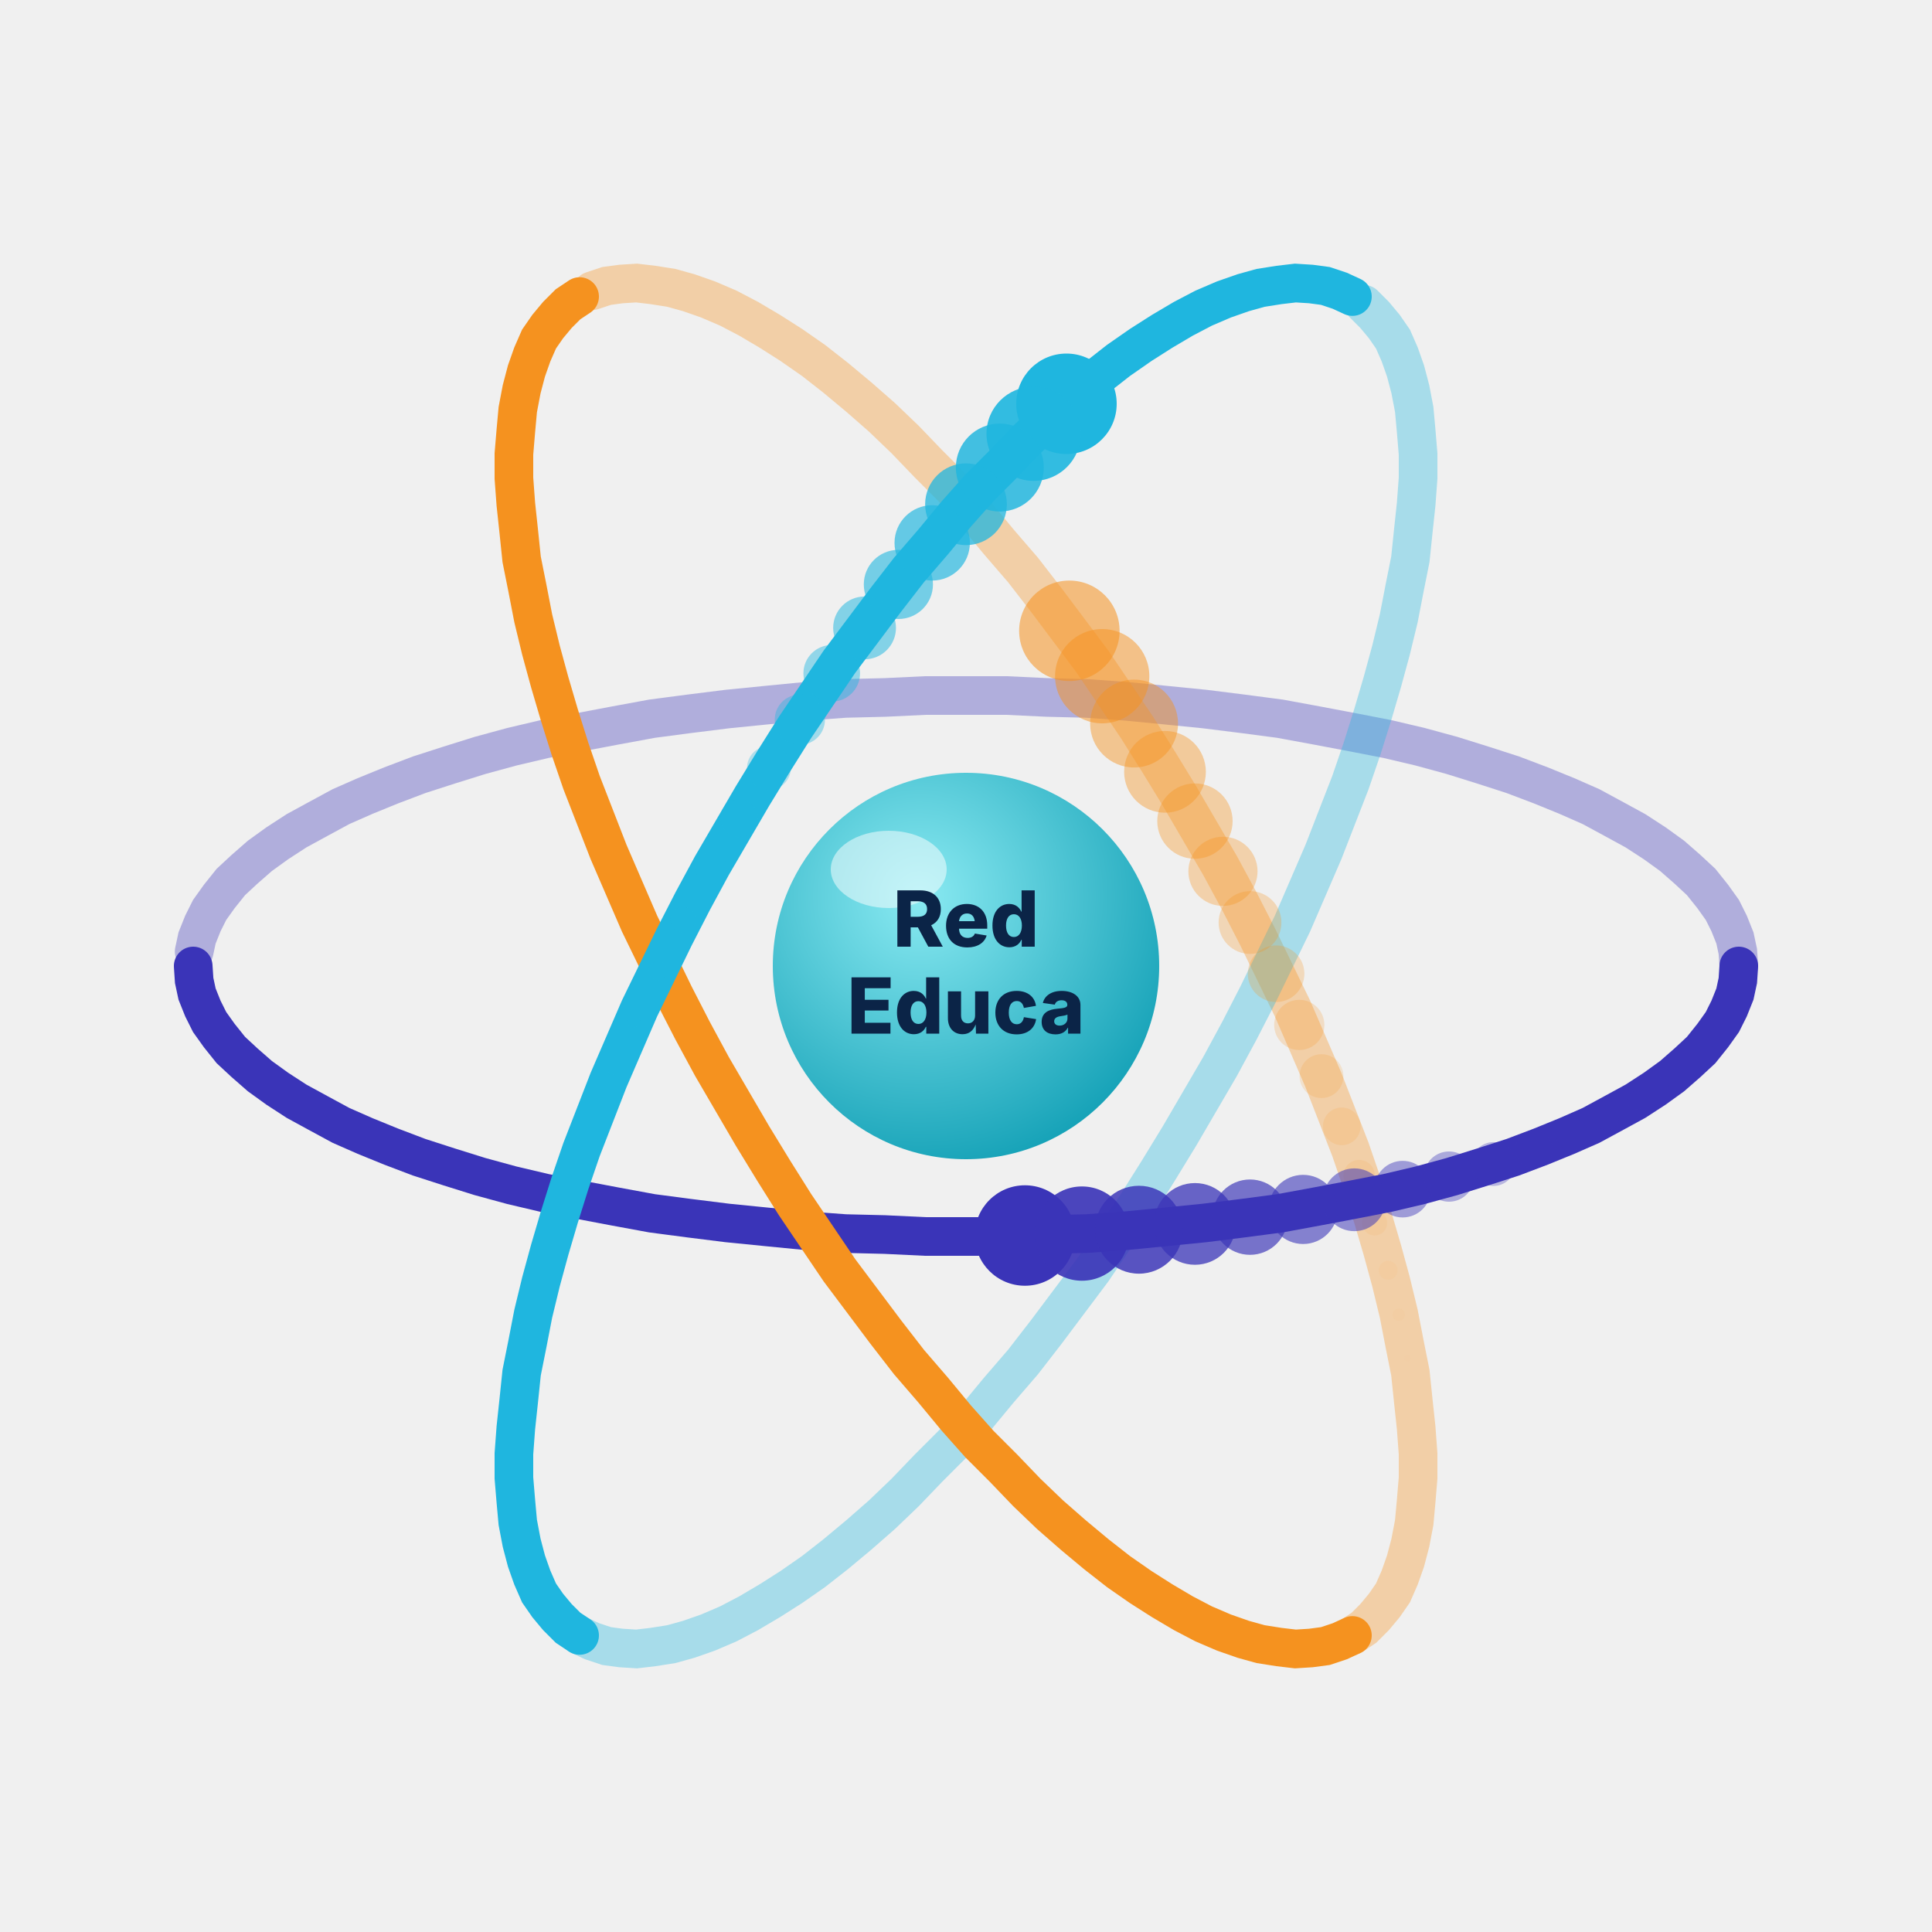
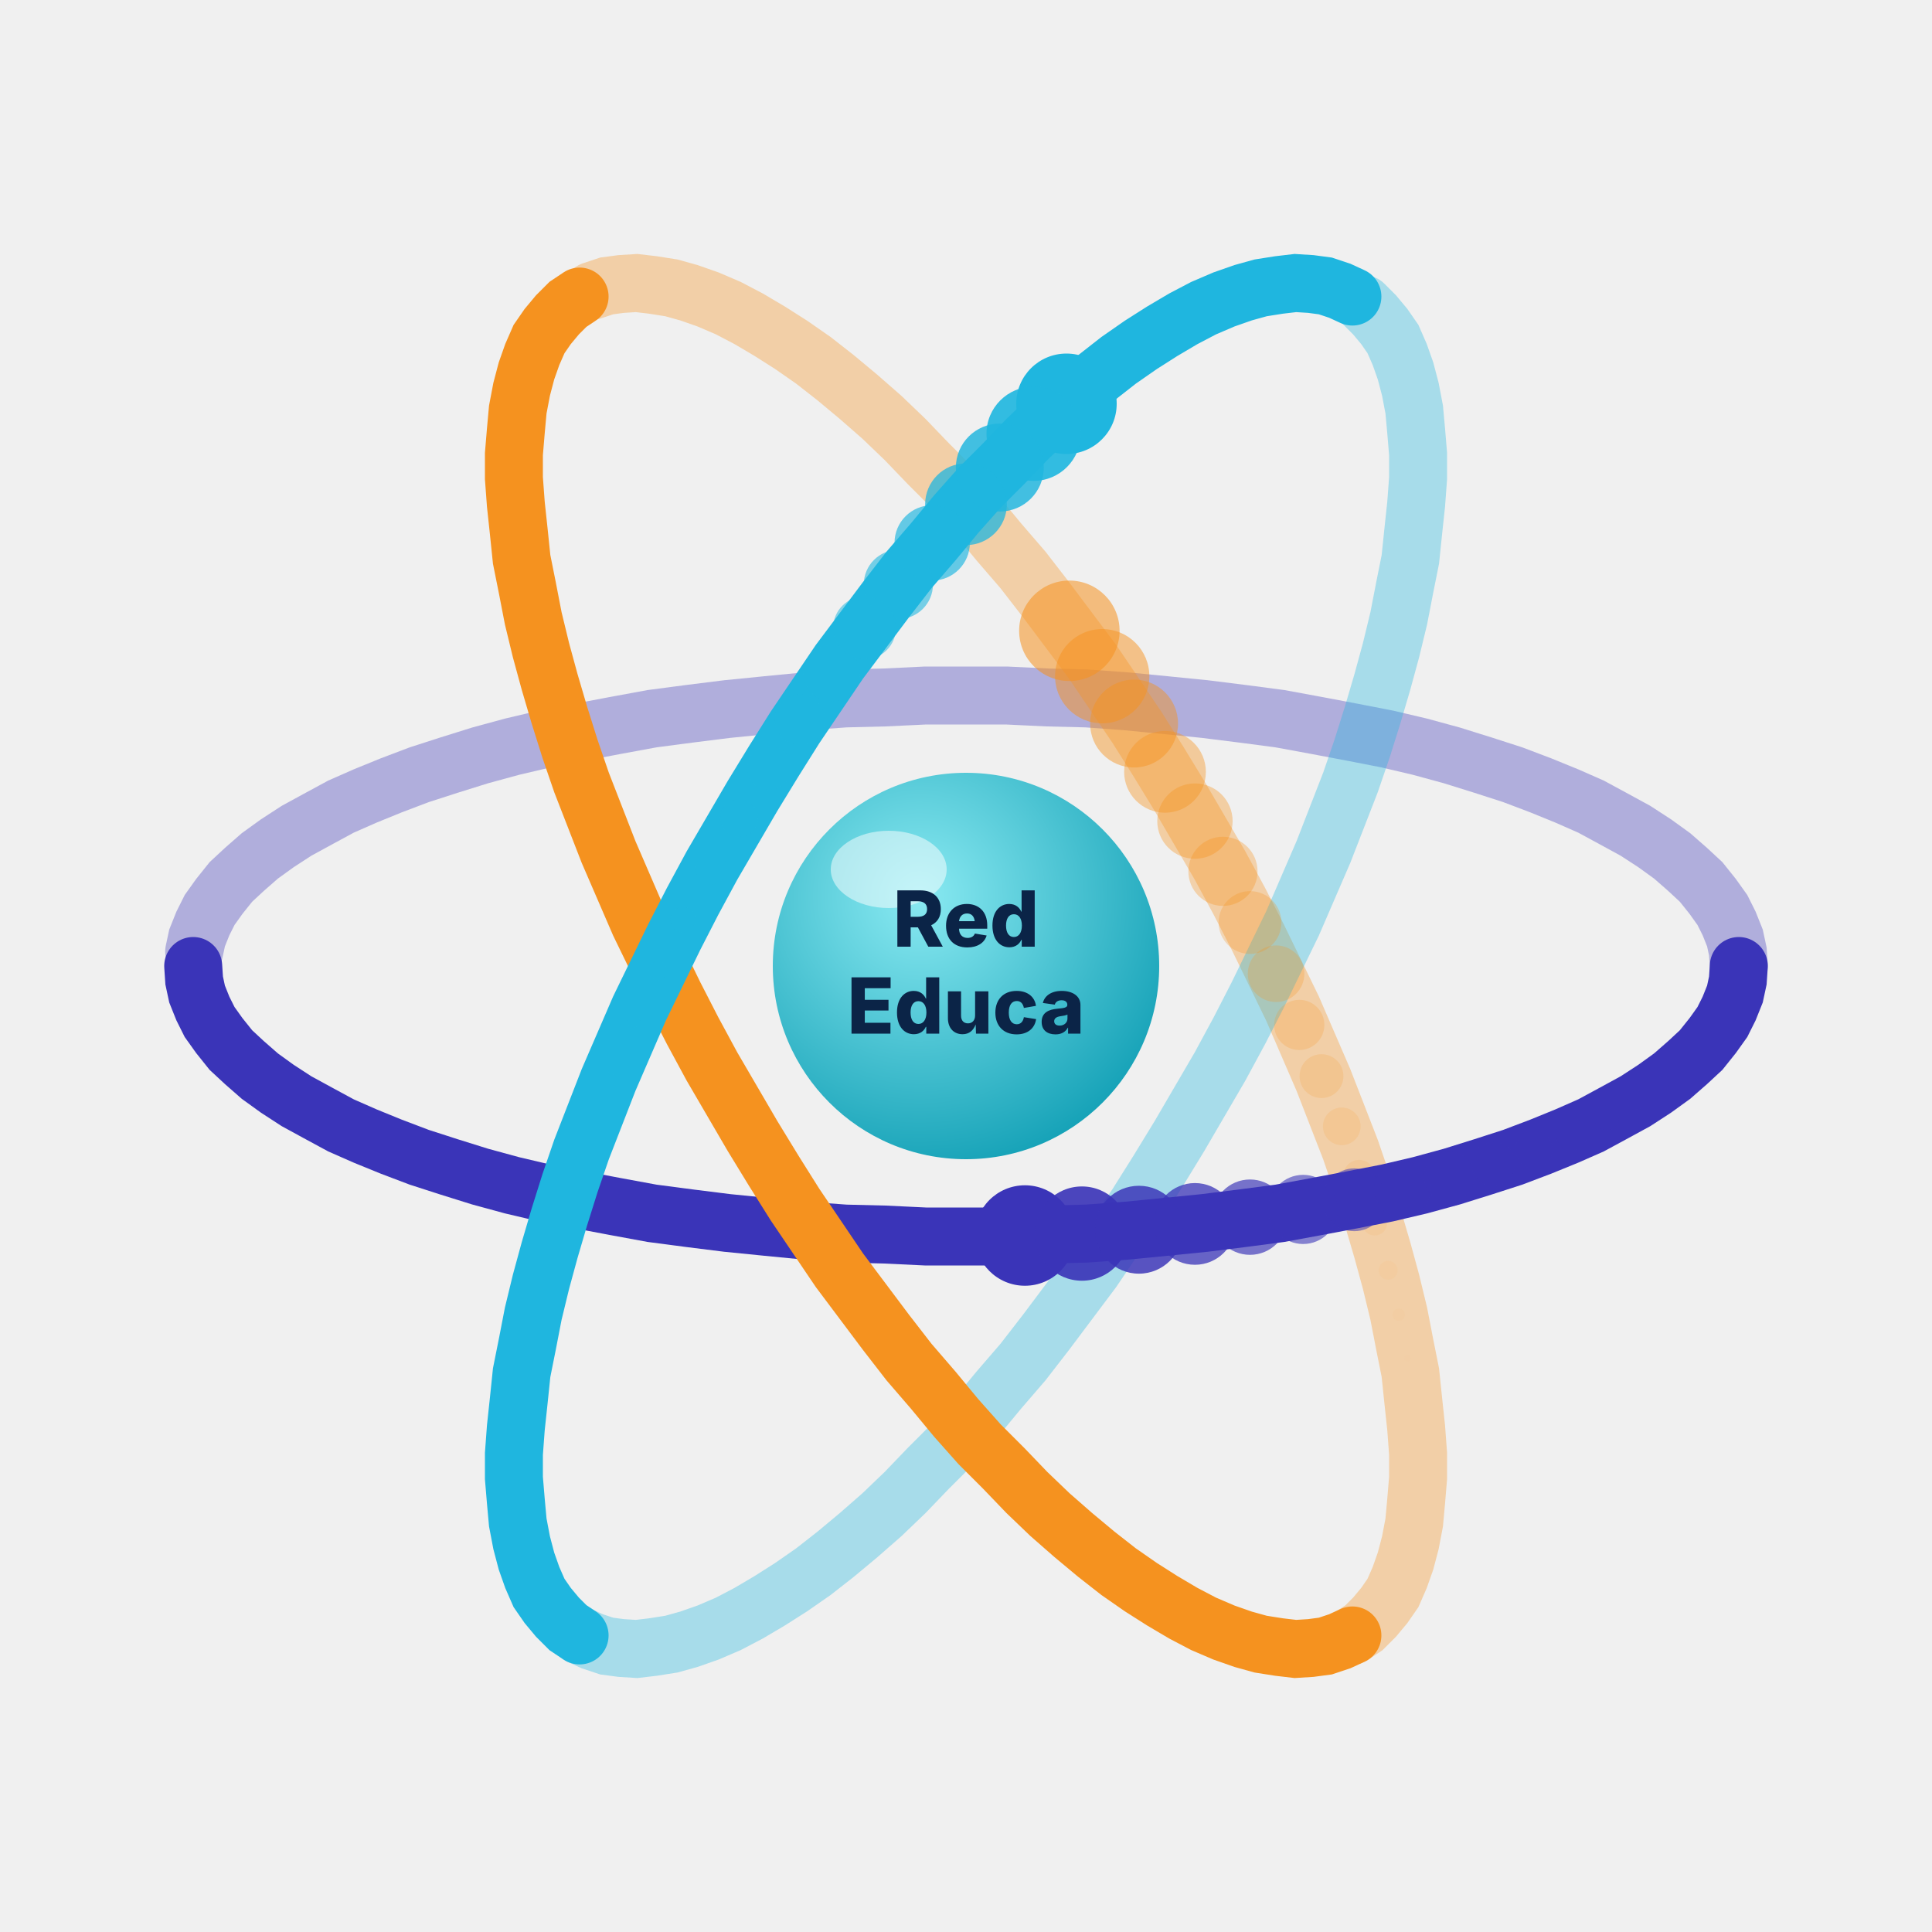
<svg xmlns="http://www.w3.org/2000/svg" viewBox="0 0 200 200">
  <defs>
    <radialGradient id="core" cx="38%" cy="32%" r="75%">
      <stop offset="0" stop-color="#8aeaf2" />
      <stop offset="1" stop-color="#119fb5" />
    </radialGradient>
  </defs>
-   <path fill="none" stroke="#3a34b8" stroke-width="4" stroke-linecap="round" opacity="0.35" d="M20.1 98.5L20.4 97.1L21.0 95.6L21.7 94.2L22.7 92.8L23.9 91.3L25.3 90.0L26.9 88.6L28.7 87.3L30.7 86.0L32.9 84.8L35.3 83.5L37.8 82.4L40.5 81.3L43.4 80.2L46.5 79.2L49.7 78.2L53.0 77.3L56.4 76.5L60.0 75.8L63.7 75.1L67.5 74.4L71.3 73.9L75.3 73.4L79.3 73.0L83.4 72.6L87.5 72.3L91.6 72.2L95.8 72.0L100.0 72.0L104.2 72.0L108.4 72.2L112.5 72.3L116.6 72.6L120.7 73.0L124.7 73.4L128.7 73.9L132.5 74.4L136.3 75.1L140.0 75.8L143.6 76.5L147.0 77.3L150.3 78.2L153.5 79.2L156.6 80.2L159.5 81.3L162.2 82.4L164.7 83.5L167.1 84.8L169.3 86.0L171.3 87.3L173.1 88.6L174.7 90.0L176.1 91.3L177.3 92.8L178.3 94.2L179.0 95.6L179.6 97.1L179.9 98.5L180.0 100.0" />
-   <path fill="none" stroke="#f5921f" stroke-width="4" stroke-linecap="round" opacity="0.35" d="M61.3 30.1L62.8 29.6L64.3 29.4L65.9 29.3L67.6 29.5L69.5 29.8L71.3 30.3L73.3 31.0L75.4 31.9L77.5 33.0L79.7 34.3L81.9 35.7L84.2 37.3L86.5 39.1L88.9 41.1L91.3 43.2L93.7 45.5L96.1 48.0L98.6 50.5L101.0 53.2L103.4 56.1L105.9 59.0L108.3 62.1L110.7 65.3L113.1 68.5L115.4 71.9L117.7 75.3L119.9 78.8L122.1 82.4L124.2 86.0L126.3 89.6L128.3 93.3L130.2 97.0L132.0 100.7L133.8 104.4L135.4 108.1L137.0 111.8L138.4 115.4L139.8 119.0L141.0 122.5L142.1 126.0L143.1 129.4L144.0 132.7L144.8 136.0L145.4 139.1L146.0 142.1L146.3 145.0L146.6 147.8L146.8 150.5L146.8 153.0L146.6 155.4L146.4 157.6L146.0 159.7L145.5 161.6L144.9 163.3L144.2 164.9L143.3 166.2L142.3 167.4L141.2 168.5L140.0 169.3" />
-   <path fill="none" stroke="#1fb6df" stroke-width="4" stroke-linecap="round" opacity="0.35" d="M141.2 31.5L142.3 32.6L143.3 33.8L144.2 35.1L144.9 36.7L145.5 38.4L146.0 40.3L146.4 42.4L146.6 44.6L146.8 47.0L146.8 49.5L146.6 52.2L146.3 55.0L146.0 57.9L145.4 60.9L144.8 64.0L144.0 67.3L143.1 70.6L142.1 74.0L141.0 77.5L139.8 81.0L138.4 84.6L137.0 88.2L135.4 91.9L133.8 95.6L132.0 99.3L130.2 103.0L128.3 106.7L126.3 110.4L124.2 114.0L122.1 117.6L119.9 121.2L117.7 124.7L115.4 128.1L113.1 131.5L110.7 134.7L108.3 137.9L105.9 141.0L103.4 143.9L101.0 146.8L98.6 149.5L96.1 152.0L93.7 154.5L91.3 156.8L88.9 158.9L86.5 160.9L84.2 162.7L81.9 164.3L79.7 165.7L77.5 167.0L75.4 168.1L73.3 169.0L71.3 169.7L69.5 170.2L67.6 170.5L65.9 170.7L64.3 170.6L62.8 170.4L61.3 169.9L60.0 169.3" />
+   <path fill="none" stroke="#3a34b8" stroke-width="6" stroke-linecap="round" opacity="0.35" d="M20.1 98.5L20.4 97.1L21.0 95.6L21.7 94.2L22.7 92.8L23.9 91.3L25.3 90.0L26.9 88.6L28.7 87.3L30.7 86.0L32.9 84.8L35.3 83.5L37.8 82.4L40.5 81.3L43.4 80.2L46.5 79.2L49.7 78.2L53.0 77.3L56.4 76.5L60.0 75.8L63.7 75.1L67.5 74.4L71.3 73.9L75.3 73.4L79.3 73.0L83.4 72.6L87.5 72.3L91.6 72.2L95.8 72.0L100.0 72.0L104.2 72.0L108.4 72.2L112.5 72.3L116.6 72.6L120.7 73.0L124.7 73.4L128.7 73.9L132.5 74.4L136.3 75.1L140.0 75.8L143.6 76.5L147.0 77.3L150.3 78.2L153.5 79.2L156.6 80.2L159.5 81.3L162.2 82.4L164.7 83.5L167.1 84.8L169.3 86.0L171.3 87.3L173.1 88.6L174.7 90.0L176.1 91.3L177.3 92.8L178.3 94.2L179.0 95.6L179.6 97.1L179.9 98.5L180.0 100.0" />
+   <path fill="none" stroke="#f5921f" stroke-width="6" stroke-linecap="round" opacity="0.35" d="M61.3 30.1L62.8 29.6L64.3 29.4L65.9 29.3L67.6 29.5L69.5 29.8L71.3 30.3L73.3 31.0L75.4 31.9L77.5 33.0L79.7 34.3L81.9 35.7L84.2 37.3L86.5 39.1L88.9 41.1L91.3 43.2L93.7 45.5L96.1 48.0L98.6 50.5L101.0 53.2L103.4 56.1L105.9 59.0L108.3 62.1L110.7 65.3L113.1 68.5L115.4 71.9L117.7 75.3L119.9 78.8L122.1 82.4L124.2 86.0L126.3 89.6L128.3 93.3L130.2 97.0L132.0 100.7L133.8 104.4L135.4 108.1L137.0 111.8L138.4 115.4L139.8 119.0L141.0 122.5L142.1 126.0L143.1 129.4L144.0 132.7L144.8 136.0L145.4 139.1L146.0 142.1L146.3 145.0L146.6 147.8L146.8 150.5L146.8 153.0L146.6 155.4L146.4 157.6L146.0 159.7L145.5 161.6L144.9 163.3L144.2 164.9L143.3 166.2L142.3 167.4L141.2 168.5L140.0 169.3" />
+   <path fill="none" stroke="#1fb6df" stroke-width="6" stroke-linecap="round" opacity="0.35" d="M141.2 31.5L142.3 32.6L143.3 33.8L144.2 35.1L144.9 36.7L145.5 38.4L146.0 40.3L146.4 42.4L146.6 44.6L146.8 47.0L146.8 49.5L146.6 52.2L146.3 55.0L146.0 57.9L145.4 60.9L144.8 64.0L144.0 67.3L143.1 70.6L142.1 74.0L141.0 77.5L139.8 81.0L138.4 84.6L137.0 88.2L135.4 91.9L133.8 95.6L132.0 99.3L130.2 103.0L128.3 106.7L126.3 110.4L124.2 114.0L122.1 117.6L119.9 121.2L117.7 124.7L115.4 128.1L113.1 131.5L110.7 134.7L108.3 137.9L105.9 141.0L103.4 143.9L101.0 146.8L98.6 149.5L96.1 152.0L93.7 154.5L91.3 156.8L88.9 158.9L86.5 160.9L84.2 162.7L81.9 164.3L79.7 165.7L77.5 167.0L75.4 168.1L73.3 169.0L71.3 169.7L69.5 170.2L67.6 170.5L65.9 170.7L64.3 170.6L62.8 170.4L61.3 169.9L60.0 169.3" />
  <circle cx="110.7" cy="65.3" r="5.20" fill="#f5921f" opacity="0.55" />
  <circle cx="114.1" cy="70.0" r="4.88" fill="#f5921f" opacity="0.50" />
  <circle cx="117.4" cy="74.9" r="4.55" fill="#f5921f" opacity="0.46" />
  <circle cx="120.6" cy="79.9" r="4.23" fill="#f5921f" opacity="0.41" />
  <circle cx="123.7" cy="85.0" r="3.90" fill="#f5921f" opacity="0.37" />
  <circle cx="126.6" cy="90.2" r="3.58" fill="#f5921f" opacity="0.33" />
  <circle cx="129.4" cy="95.5" r="3.25" fill="#f5921f" opacity="0.28" />
  <circle cx="132.1" cy="100.8" r="2.93" fill="#f5921f" opacity="0.25" />
  <circle cx="134.5" cy="106.1" r="2.60" fill="#f5921f" opacity="0.21" />
  <circle cx="136.8" cy="111.4" r="2.27" fill="#f5921f" opacity="0.17" />
  <circle cx="138.9" cy="116.6" r="1.95" fill="#f5921f" opacity="0.14" />
  <circle cx="140.7" cy="121.7" r="1.63" fill="#f5921f" opacity="0.11" />
  <circle cx="142.3" cy="126.6" r="1.30" fill="#f5921f" opacity="0.08" />
  <circle cx="143.7" cy="131.5" r="0.98" fill="#f5921f" opacity="0.05" />
  <circle cx="144.8" cy="136.1" r="0.65" fill="#f5921f" opacity="0.03" />
  <circle cx="145.7" cy="140.6" r="0.33" fill="#f5921f" opacity="0.01" />
  <g>
    <circle cx="100" cy="100" r="20" fill="url(#core)" />
    <ellipse cx="92" cy="90" rx="6" ry="4" fill="#fff" opacity="0.5" />
    <text x="100" y="98" text-anchor="middle" font-family="Inter,'Segoe UI',Arial,sans-serif" font-size="8" font-weight="800" fill="#0b2447">Red</text>
    <text x="100" y="107" text-anchor="middle" font-family="Inter,'Segoe UI',Arial,sans-serif" font-size="8" font-weight="800" fill="#0b2447">Educa</text>
  </g>
-   <path fill="none" stroke="#3a34b8" stroke-width="4" stroke-linecap="round" d="M180.0 100.0L179.9 101.5L179.6 102.9L179.0 104.4L178.3 105.8L177.3 107.2L176.1 108.7L174.7 110.0L173.1 111.4L171.3 112.7L169.3 114.0L167.1 115.2L164.7 116.5L162.2 117.6L159.5 118.7L156.6 119.8L153.5 120.8L150.3 121.8L147.0 122.7L143.6 123.5L140.0 124.2L136.3 124.9L132.5 125.6L128.7 126.1L124.7 126.6L120.7 127.0L116.6 127.4L112.5 127.7L108.4 127.8L104.2 128.0L100.0 128.0L95.8 128.0L91.6 127.8L87.5 127.7L83.4 127.4L79.3 127.0L75.3 126.6L71.3 126.1L67.5 125.6L63.7 124.9L60.0 124.2L56.4 123.5L53.0 122.7L49.7 121.8L46.5 120.8L43.4 119.8L40.5 118.7L37.8 117.6L35.3 116.5L32.9 115.2L30.7 114.0L28.7 112.7L26.9 111.4L25.3 110.0L23.9 108.7L22.7 107.2L21.7 105.8L21.0 104.4L20.4 102.9L20.1 101.5L20.0 100.0" />
-   <path fill="none" stroke="#f5921f" stroke-width="4" stroke-linecap="round" d="M140.0 169.3L138.7 169.9L137.2 170.4L135.7 170.6L134.1 170.7L132.4 170.5L130.5 170.2L128.7 169.7L126.7 169.0L124.6 168.1L122.5 167.0L120.3 165.7L118.1 164.3L115.8 162.7L113.5 160.9L111.1 158.9L108.7 156.8L106.3 154.5L103.9 152.0L101.4 149.5L99.0 146.8L96.6 143.9L94.1 141.0L91.7 137.9L89.3 134.7L86.9 131.5L84.6 128.1L82.3 124.7L80.1 121.2L77.9 117.6L75.8 114.0L73.7 110.4L71.7 106.7L69.8 103.0L68.0 99.3L66.2 95.6L64.6 91.9L63.0 88.2L61.6 84.6L60.2 81.0L59.0 77.5L57.9 74.0L56.9 70.6L56.0 67.3L55.2 64.0L54.6 60.9L54.0 57.9L53.7 55.0L53.4 52.2L53.2 49.5L53.2 47.0L53.4 44.6L53.6 42.4L54.0 40.3L54.5 38.4L55.1 36.7L55.8 35.1L56.7 33.8L57.7 32.6L58.8 31.5L60.0 30.7" />
-   <path fill="none" stroke="#1fb6df" stroke-width="4" stroke-linecap="round" d="M60.0 169.3L58.8 168.5L57.7 167.4L56.7 166.2L55.8 164.9L55.1 163.3L54.5 161.6L54.0 159.7L53.6 157.6L53.4 155.4L53.2 153.0L53.2 150.5L53.4 147.8L53.7 145.0L54.0 142.1L54.6 139.1L55.2 136.0L56.0 132.7L56.9 129.4L57.9 126.0L59.0 122.5L60.2 119.0L61.6 115.4L63.0 111.8L64.6 108.1L66.2 104.4L68.0 100.7L69.8 97.0L71.7 93.3L73.7 89.6L75.8 86.0L77.9 82.4L80.1 78.8L82.3 75.3L84.6 71.9L86.9 68.5L89.3 65.3L91.7 62.1L94.1 59.0L96.6 56.1L99.0 53.2L101.4 50.5L103.9 48.0L106.3 45.5L108.7 43.2L111.1 41.1L113.5 39.1L115.8 37.3L118.1 35.7L120.3 34.3L122.5 33.0L124.6 31.9L126.7 31.0L128.7 30.3L130.5 29.8L132.4 29.5L134.1 29.3L135.7 29.4L137.2 29.6L138.7 30.1L140.0 30.7" />
+   <path fill="none" stroke="#3a34b8" stroke-width="6" stroke-linecap="round" d="M180.0 100.0L179.9 101.5L179.6 102.9L179.0 104.4L178.3 105.8L177.3 107.2L176.1 108.7L174.7 110.0L173.1 111.4L171.3 112.7L169.3 114.0L167.1 115.2L164.7 116.5L162.2 117.6L159.5 118.7L156.6 119.8L153.5 120.8L150.3 121.8L147.0 122.7L143.6 123.5L140.0 124.2L136.3 124.9L132.5 125.6L128.7 126.1L124.7 126.6L120.7 127.0L116.6 127.4L112.5 127.7L108.4 127.8L104.2 128.0L100.0 128.0L95.8 128.0L91.6 127.8L87.5 127.7L83.4 127.4L79.3 127.0L75.3 126.6L71.3 126.1L67.5 125.6L63.7 124.9L60.0 124.2L56.4 123.5L53.0 122.7L49.7 121.8L46.5 120.8L43.4 119.8L40.5 118.7L37.8 117.6L35.3 116.5L32.9 115.2L30.7 114.0L28.7 112.7L26.9 111.4L25.3 110.0L23.9 108.7L22.7 107.2L21.7 105.8L21.0 104.4L20.4 102.9L20.1 101.5L20.0 100.0" />
+   <path fill="none" stroke="#f5921f" stroke-width="6" stroke-linecap="round" d="M140.0 169.3L138.7 169.9L137.2 170.4L135.7 170.6L134.1 170.7L132.4 170.5L130.5 170.2L128.7 169.7L126.7 169.0L124.6 168.1L122.5 167.0L120.3 165.7L118.1 164.3L115.8 162.7L113.5 160.9L111.1 158.9L108.7 156.8L106.3 154.5L103.9 152.0L101.4 149.5L99.0 146.8L96.6 143.9L94.1 141.0L91.7 137.9L89.3 134.7L86.9 131.5L84.6 128.1L82.3 124.7L80.1 121.2L77.9 117.6L75.8 114.0L73.7 110.4L71.7 106.7L69.8 103.0L68.0 99.3L66.2 95.6L64.6 91.9L63.0 88.2L61.6 84.6L60.2 81.0L59.0 77.5L57.9 74.0L56.9 70.6L56.0 67.3L55.2 64.0L54.6 60.9L54.0 57.9L53.7 55.0L53.4 52.2L53.2 49.5L53.2 47.0L53.4 44.6L53.6 42.4L54.0 40.3L54.5 38.4L55.1 36.7L55.8 35.1L56.7 33.8L57.7 32.6L58.8 31.5L60.0 30.7" />
+   <path fill="none" stroke="#1fb6df" stroke-width="6" stroke-linecap="round" d="M60.0 169.3L58.8 168.5L57.7 167.4L56.7 166.2L55.8 164.9L55.1 163.3L54.5 161.6L54.0 159.7L53.6 157.6L53.4 155.4L53.2 153.0L53.2 150.5L53.4 147.8L53.7 145.0L54.0 142.1L54.6 139.1L55.2 136.0L56.0 132.7L56.9 129.4L57.9 126.0L59.0 122.5L60.2 119.0L61.6 115.4L63.0 111.8L64.6 108.1L66.2 104.4L68.0 100.7L69.8 97.0L71.7 93.3L73.7 89.6L75.8 86.0L77.9 82.4L80.1 78.8L82.3 75.3L84.6 71.9L86.9 68.5L89.3 65.3L91.7 62.1L94.1 59.0L96.6 56.1L99.0 53.2L101.4 50.5L103.9 48.0L106.3 45.5L108.7 43.2L111.1 41.1L113.5 39.1L115.8 37.3L118.1 35.7L120.3 34.3L122.5 33.0L124.6 31.9L126.7 31.0L128.7 30.3L130.5 29.8L132.4 29.5L134.1 29.3L135.7 29.4L137.2 29.6L138.7 30.1L140.0 30.7" />
  <circle cx="106.1" cy="127.9" r="5.20" fill="#3a34b8" opacity="1.00" />
  <circle cx="112.0" cy="127.7" r="4.88" fill="#3a34b8" opacity="0.91" />
  <circle cx="117.9" cy="127.3" r="4.55" fill="#3a34b8" opacity="0.83" />
  <circle cx="123.7" cy="126.7" r="4.23" fill="#3a34b8" opacity="0.75" />
  <circle cx="129.4" cy="126.0" r="3.90" fill="#3a34b8" opacity="0.67" />
  <circle cx="134.9" cy="125.2" r="3.58" fill="#3a34b8" opacity="0.59" />
  <circle cx="140.2" cy="124.2" r="3.25" fill="#3a34b8" opacity="0.52" />
  <circle cx="145.2" cy="123.1" r="2.93" fill="#3a34b8" opacity="0.45" />
  <circle cx="150.0" cy="121.8" r="2.60" fill="#3a34b8" opacity="0.38" />
  <circle cx="154.6" cy="120.5" r="2.27" fill="#3a34b8" opacity="0.31" />
  <circle cx="158.8" cy="119.0" r="1.95" fill="#3a34b8" opacity="0.25" />
  <circle cx="162.7" cy="117.4" r="1.63" fill="#3a34b8" opacity="0.20" />
  <circle cx="166.3" cy="115.7" r="1.30" fill="#3a34b8" opacity="0.14" />
  <circle cx="169.4" cy="113.9" r="0.98" fill="#3a34b8" opacity="0.10" />
  <circle cx="172.2" cy="112.1" r="0.65" fill="#3a34b8" opacity="0.05" />
  <circle cx="174.6" cy="110.1" r="0.33" fill="#3a34b8" opacity="0.02" />
  <circle cx="110.4" cy="41.8" r="5.20" fill="#1fb6df" opacity="1.00" />
  <circle cx="107.0" cy="44.9" r="4.88" fill="#1fb6df" opacity="0.91" />
  <circle cx="103.5" cy="48.4" r="4.55" fill="#1fb6df" opacity="0.83" />
  <circle cx="100.0" cy="52.2" r="4.23" fill="#1fb6df" opacity="0.75" />
  <circle cx="96.5" cy="56.2" r="3.90" fill="#1fb6df" opacity="0.67" />
  <circle cx="93.0" cy="60.5" r="3.58" fill="#1fb6df" opacity="0.59" />
  <circle cx="89.5" cy="65.0" r="3.25" fill="#1fb6df" opacity="0.52" />
  <circle cx="86.1" cy="69.7" r="2.93" fill="#1fb6df" opacity="0.45" />
  <circle cx="82.8" cy="74.5" r="2.60" fill="#1fb6df" opacity="0.38" />
  <circle cx="79.6" cy="79.5" r="2.27" fill="#1fb6df" opacity="0.31" />
  <circle cx="76.5" cy="84.7" r="1.95" fill="#1fb6df" opacity="0.25" />
  <circle cx="73.6" cy="89.9" r="1.63" fill="#1fb6df" opacity="0.20" />
  <circle cx="70.7" cy="95.2" r="1.30" fill="#1fb6df" opacity="0.14" />
  <circle cx="68.1" cy="100.5" r="0.98" fill="#1fb6df" opacity="0.10" />
  <circle cx="65.6" cy="105.7" r="0.65" fill="#1fb6df" opacity="0.05" />
  <circle cx="63.3" cy="111.0" r="0.33" fill="#1fb6df" opacity="0.02" />
</svg>
